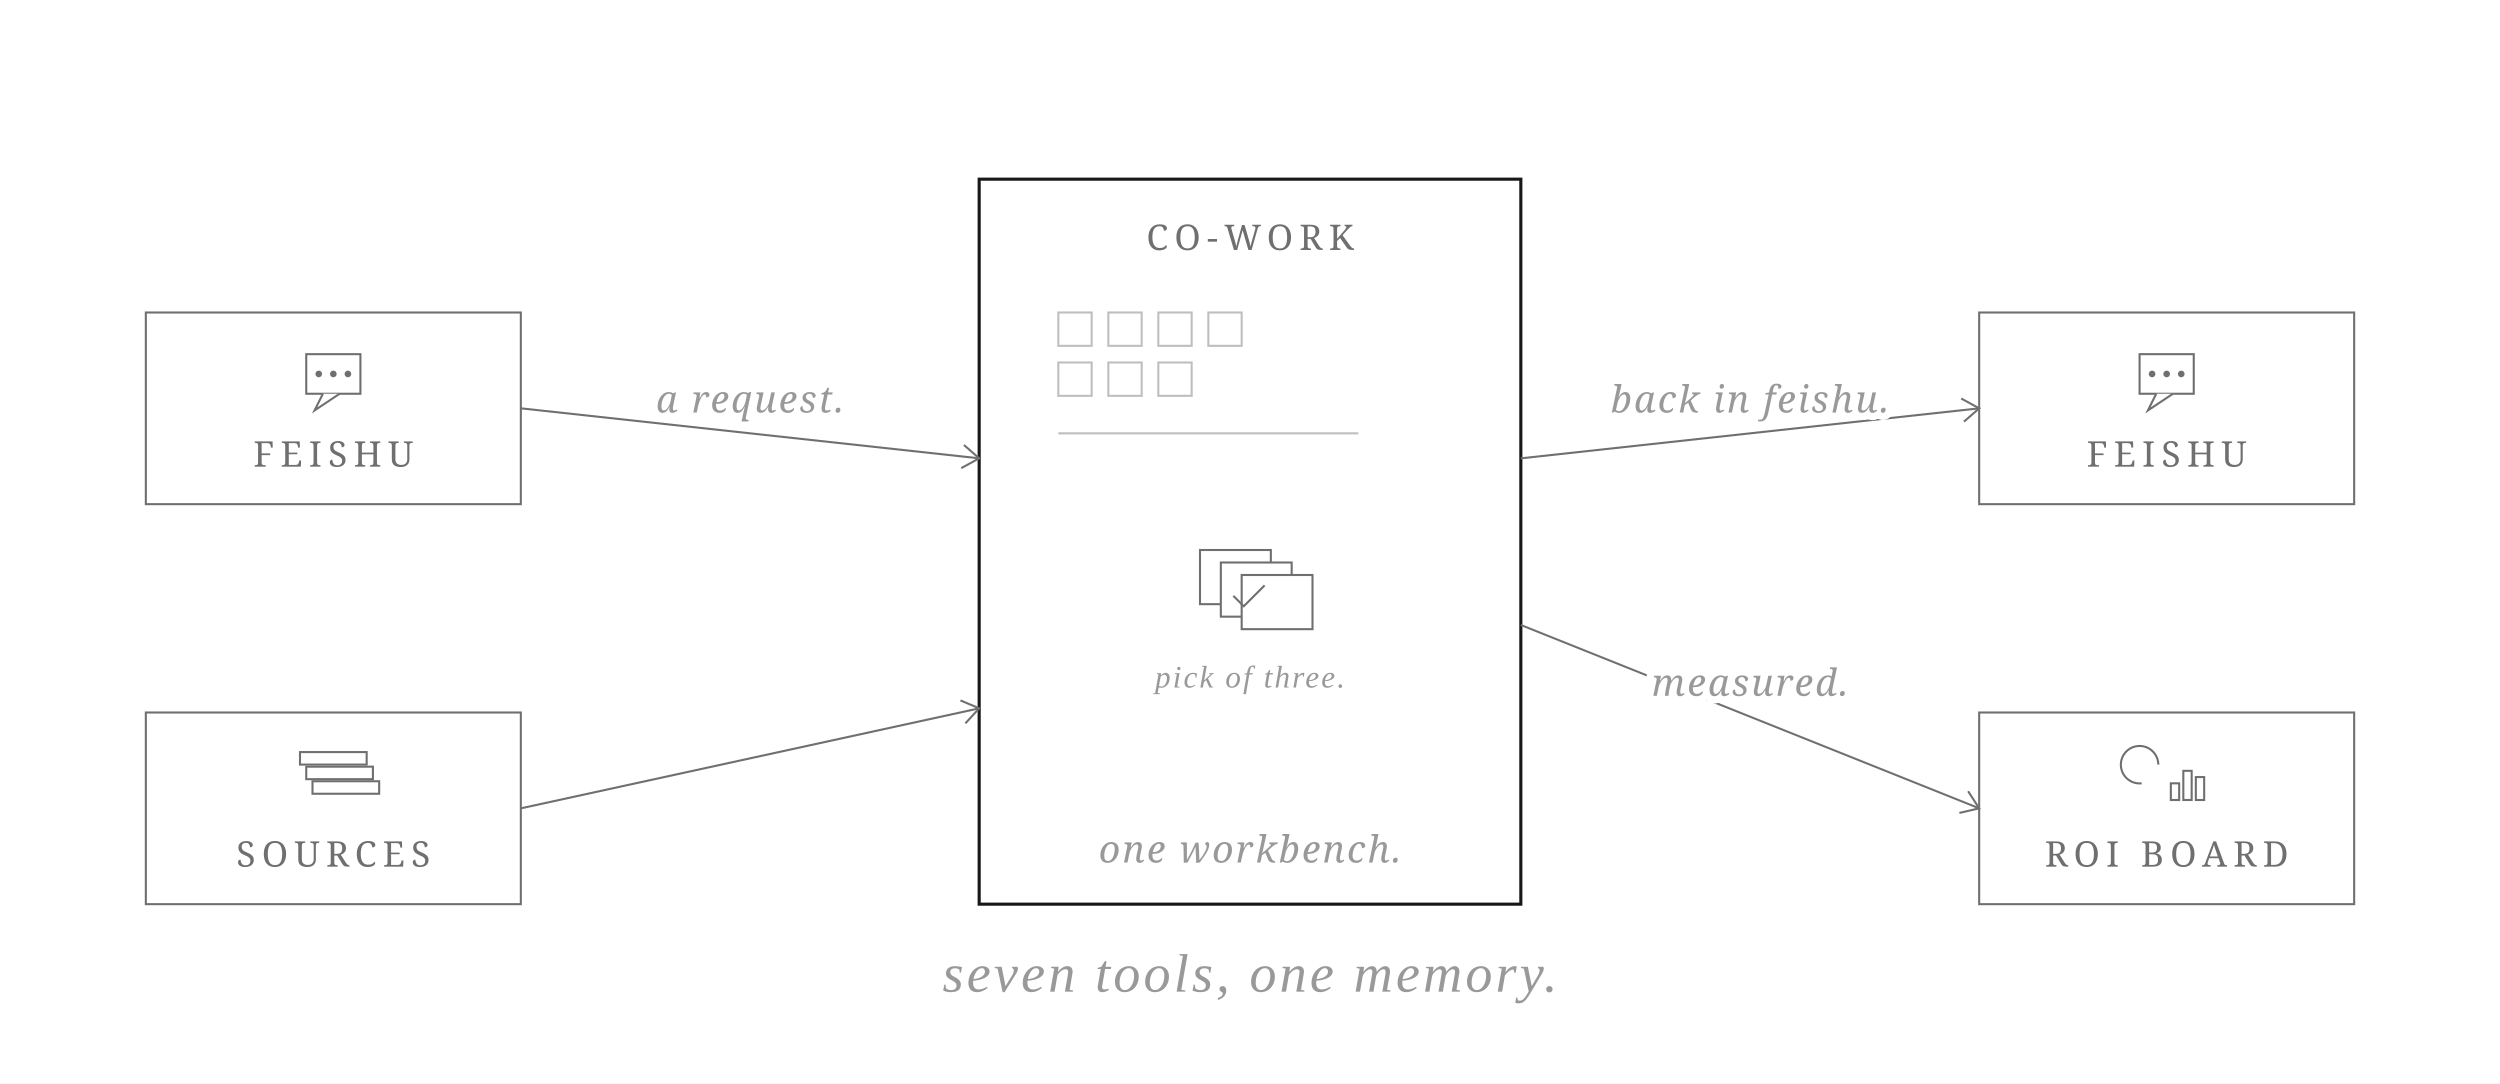
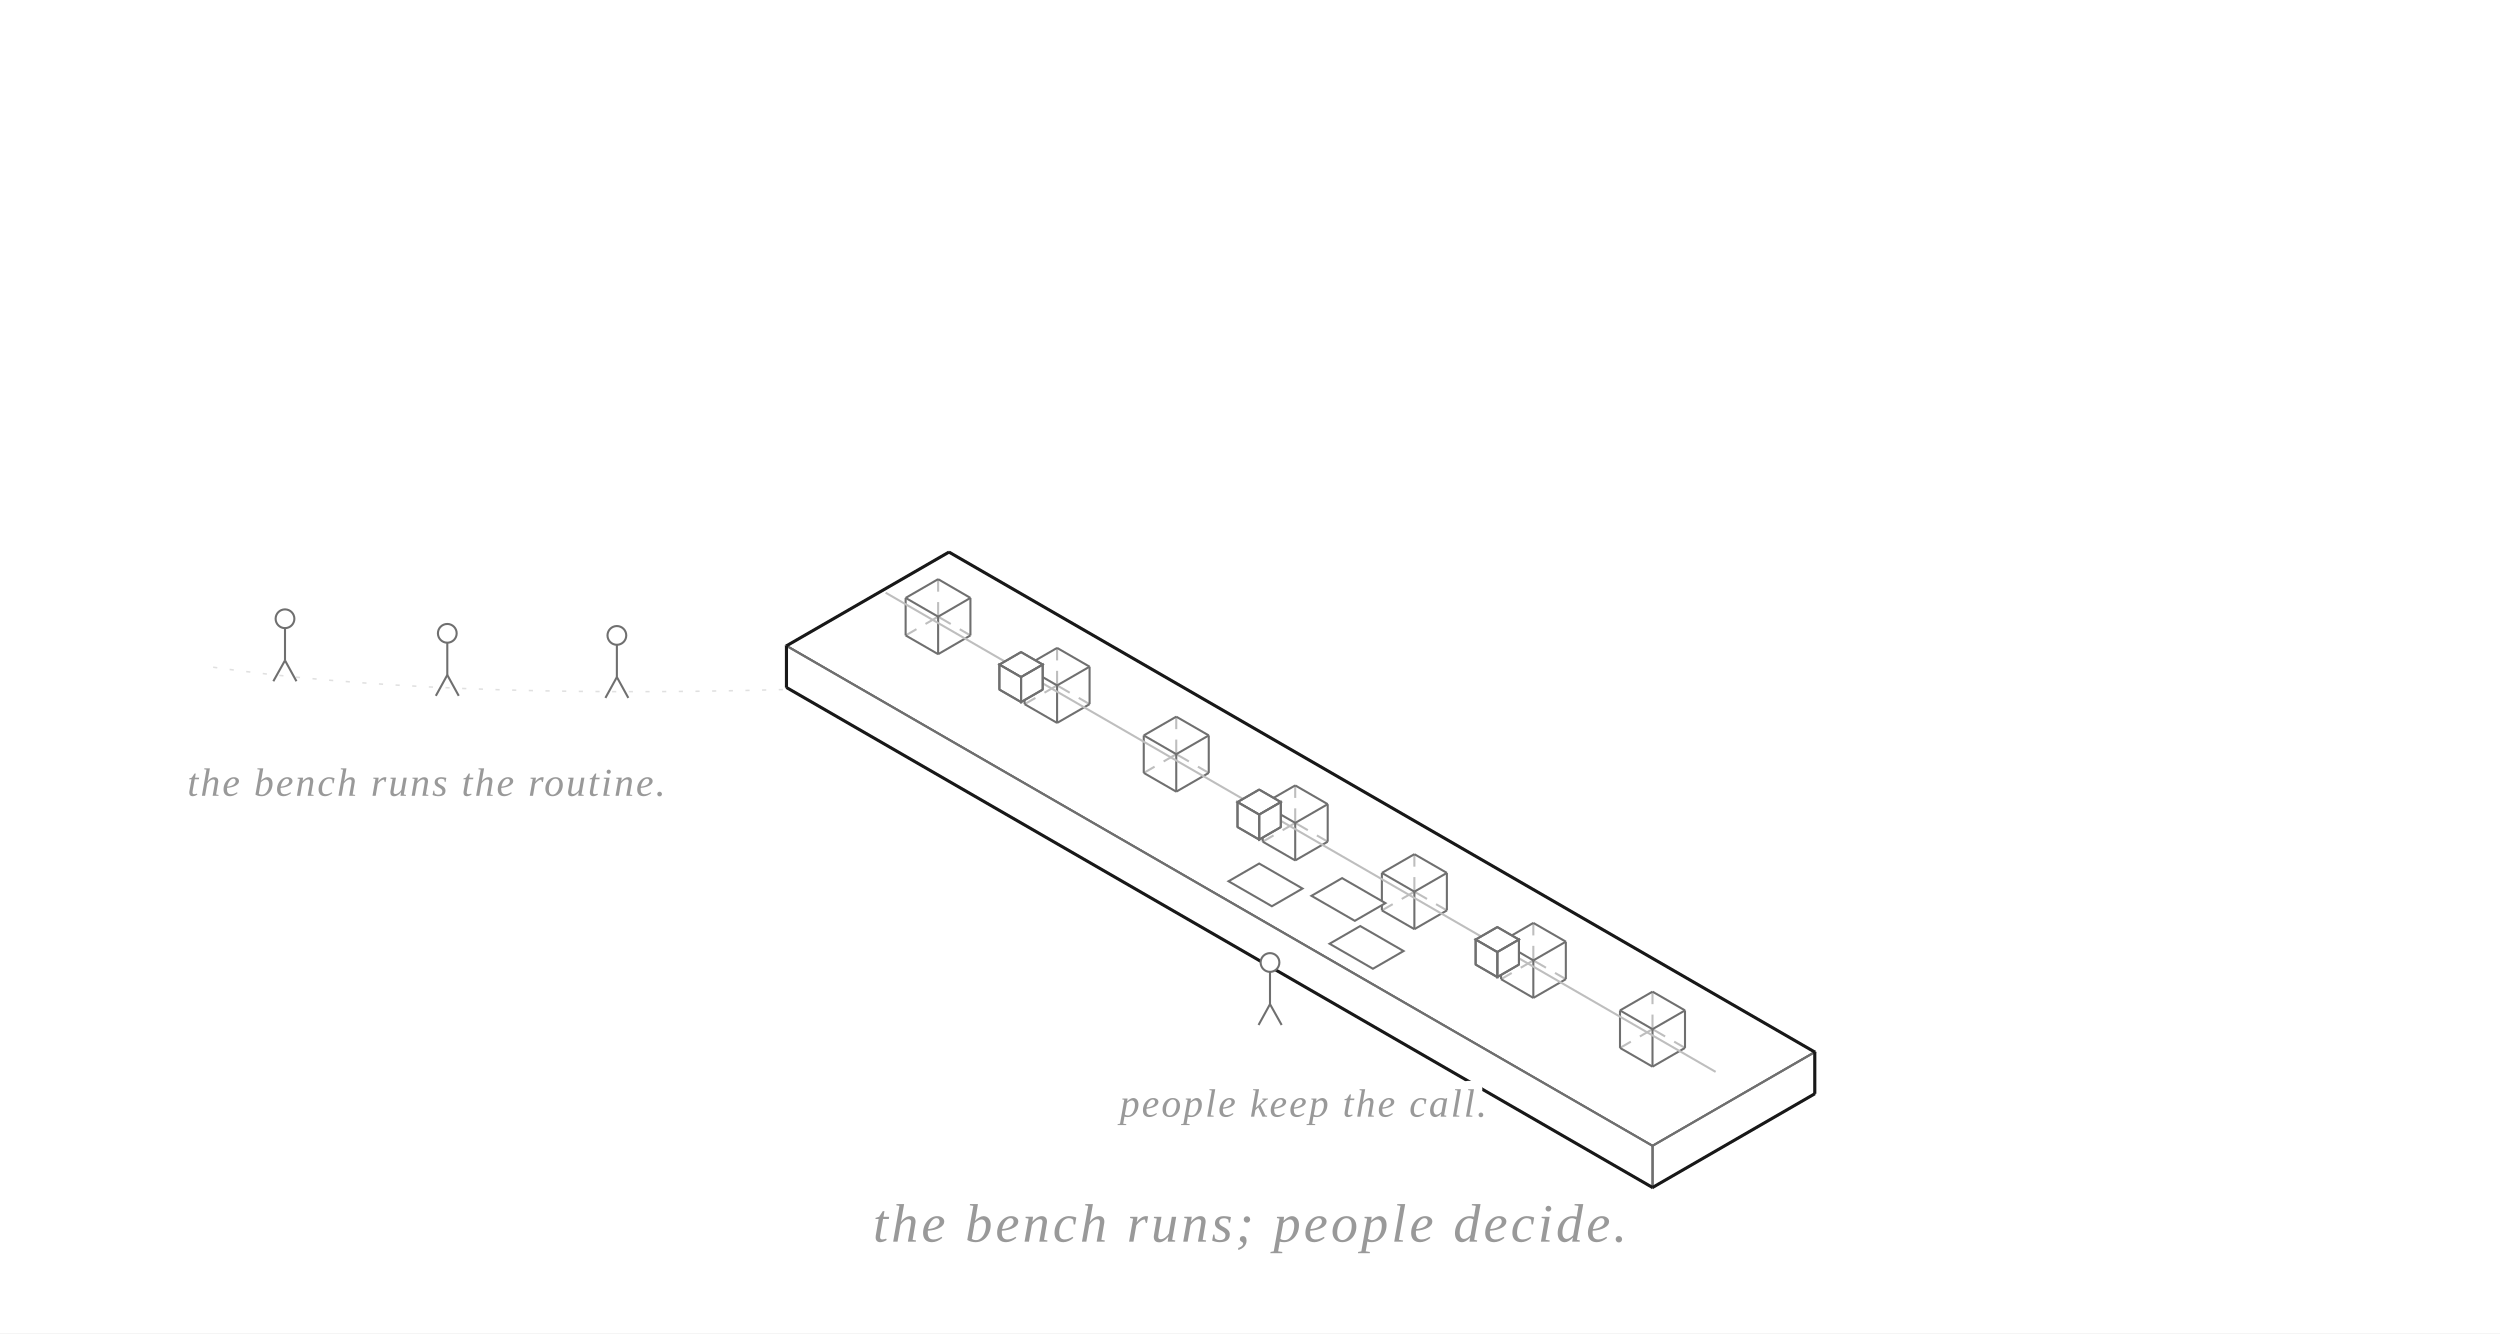
- <svg xmlns="http://www.w3.org/2000/svg" viewBox="0 0 1200 520" width="1200" height="520" role="img">
+ <svg xmlns="http://www.w3.org/2000/svg" viewBox="0 0 1200 640" width="1200" height="640" role="img">
  <style>line,rect,circle,ellipse,path,polyline,polygon{vector-effect:non-scaling-stroke}</style>
-   <rect x="0" y="0" width="1200" height="520" fill="#FFFFFF" />
-   <rect x="70" y="150" width="180" height="92" fill="#FFFFFF" stroke="#6F6F6F" stroke-width="1" />
-   <text x="160.0" y="224" text-anchor="middle" font-family="Garamond, 'EB Garamond', Georgia, serif" font-size="17" letter-spacing="3" paint-order="stroke" stroke="#FFFFFF" stroke-width="7" stroke-linejoin="round" fill="#6F6F6F">FEISHU</text>
-   <rect x="147.0" y="170" width="26" height="19" fill="#FFFFFF" stroke="#6F6F6F" stroke-width="1" />
-   <polyline points="155.0,189 151.0,197 163.0,189" fill="#FFFFFF" stroke="#6F6F6F" stroke-width="1" />
-   <circle cx="153.0" cy="179.5" r="1.6" fill="#6F6F6F" />
-   <circle cx="160.0" cy="179.5" r="1.6" fill="#6F6F6F" />
-   <circle cx="167.0" cy="179.5" r="1.6" fill="#6F6F6F" />
-   <rect x="70" y="342" width="180" height="92" fill="#FFFFFF" stroke="#6F6F6F" stroke-width="1" />
-   <text x="160.0" y="416" text-anchor="middle" font-family="Garamond, 'EB Garamond', Georgia, serif" font-size="17" letter-spacing="3" paint-order="stroke" stroke="#FFFFFF" stroke-width="7" stroke-linejoin="round" fill="#6F6F6F">SOURCES</text>
-   <rect x="144.0" y="361" width="32" height="6" fill="#FFFFFF" stroke="#6F6F6F" stroke-width="1" />
-   <rect x="147.0" y="368" width="32" height="6" fill="#FFFFFF" stroke="#6F6F6F" stroke-width="1" />
-   <rect x="150.0" y="375" width="32" height="6" fill="#FFFFFF" stroke="#6F6F6F" stroke-width="1" />
-   <rect x="470" y="86" width="260" height="348" fill="#FFFFFF" stroke="#181818" stroke-width="1.5" />
-   <text x="600.0" y="120" text-anchor="middle" font-family="Garamond, 'EB Garamond', Georgia, serif" font-size="17" letter-spacing="3" paint-order="stroke" stroke="#FFFFFF" stroke-width="7" stroke-linejoin="round" fill="#6F6F6F">CO-WORK</text>
-   <text x="600.0" y="414" text-anchor="middle" font-family="Garamond, 'EB Garamond', Georgia, serif" font-style="italic" font-size="18" letter-spacing="1" paint-order="stroke" stroke="#FFFFFF" stroke-width="7" stroke-linejoin="round" fill="#999999">one workbench.</text>
-   <rect x="508" y="150" width="16" height="16" fill="#FFFFFF" stroke="#BEBEBE" stroke-width="1" />
-   <rect x="532" y="150" width="16" height="16" fill="#FFFFFF" stroke="#BEBEBE" stroke-width="1" />
-   <rect x="556" y="150" width="16" height="16" fill="#FFFFFF" stroke="#BEBEBE" stroke-width="1" />
-   <rect x="580" y="150" width="16" height="16" fill="#FFFFFF" stroke="#BEBEBE" stroke-width="1" />
-   <rect x="508" y="174" width="16" height="16" fill="#FFFFFF" stroke="#BEBEBE" stroke-width="1" />
-   <rect x="532" y="174" width="16" height="16" fill="#FFFFFF" stroke="#BEBEBE" stroke-width="1" />
-   <rect x="556" y="174" width="16" height="16" fill="#FFFFFF" stroke="#BEBEBE" stroke-width="1" />
-   <line x1="508" y1="208" x2="652" y2="208" fill="none" stroke="#BEBEBE" stroke-width="1" />
-   <rect x="576" y="264" width="34" height="26" fill="#FFFFFF" stroke="#6F6F6F" stroke-width="1" />
-   <rect x="586" y="270" width="34" height="26" fill="#FFFFFF" stroke="#6F6F6F" stroke-width="1" />
-   <rect x="596" y="276" width="34" height="26" fill="#FFFFFF" stroke="#6F6F6F" stroke-width="1" />
-   <path d="M 592 286 L 597 291 L 607 281" fill="none" stroke="#6F6F6F" stroke-width="1" />
-   <text x="600" y="330" text-anchor="middle" font-family="Garamond, 'EB Garamond', Georgia, 'Times New Roman', serif" font-style="italic" font-size="15" letter-spacing="1" paint-order="stroke" stroke="#FFFFFF" stroke-width="8" stroke-linejoin="round" fill="#999999">pick of three.</text>
-   <rect x="950" y="150" width="180" height="92" fill="#FFFFFF" stroke="#6F6F6F" stroke-width="1" />
-   <text x="1040.0" y="224" text-anchor="middle" font-family="Garamond, 'EB Garamond', Georgia, serif" font-size="17" letter-spacing="3" paint-order="stroke" stroke="#FFFFFF" stroke-width="7" stroke-linejoin="round" fill="#6F6F6F">FEISHU</text>
-   <rect x="1027.0" y="170" width="26" height="19" fill="#FFFFFF" stroke="#6F6F6F" stroke-width="1" />
-   <polyline points="1035.0,189 1031.0,197 1043.0,189" fill="#FFFFFF" stroke="#6F6F6F" stroke-width="1" />
-   <circle cx="1033.0" cy="179.5" r="1.6" fill="#6F6F6F" />
-   <circle cx="1040.0" cy="179.5" r="1.6" fill="#6F6F6F" />
-   <circle cx="1047.0" cy="179.5" r="1.6" fill="#6F6F6F" />
-   <rect x="950" y="342" width="180" height="92" fill="#FFFFFF" stroke="#6F6F6F" stroke-width="1" />
-   <text x="1040.0" y="416" text-anchor="middle" font-family="Garamond, 'EB Garamond', Georgia, serif" font-size="17" letter-spacing="3" paint-order="stroke" stroke="#FFFFFF" stroke-width="7" stroke-linejoin="round" fill="#6F6F6F">ROI BOARD</text>
-   <path d="M 1028.0 376 A 9 9 0 1 1 1036.0 367" fill="none" stroke="#6F6F6F" stroke-width="1" />
-   <rect x="1042.0" y="376" width="4" height="8" fill="#FFFFFF" stroke="#6F6F6F" stroke-width="1" />
-   <rect x="1048.0" y="370" width="4" height="14" fill="#FFFFFF" stroke="#6F6F6F" stroke-width="1" />
-   <rect x="1054.0" y="373" width="4" height="11" fill="#FFFFFF" stroke="#6F6F6F" stroke-width="1" />
-   <line x1="250" y1="196" x2="470" y2="220" fill="none" stroke="#6F6F6F" stroke-width="1" />
-   <path d="M 461.4 224.7 L 470 220 L 462.7 213.6" fill="none" stroke="#6F6F6F" stroke-width="1" />
-   <text x="360" y="198" text-anchor="middle" font-family="Garamond, 'EB Garamond', Georgia, serif" font-style="italic" font-size="18" letter-spacing="1" paint-order="stroke" stroke="#FFFFFF" stroke-width="7" stroke-linejoin="round" fill="#999999">a request.</text>
-   <line x1="250" y1="388" x2="470" y2="340" fill="none" stroke="#6F6F6F" stroke-width="1" />
-   <path d="M 463.4 347.2 L 470 340 L 461 336.2" fill="none" stroke="#6F6F6F" stroke-width="1" />
-   <line x1="730" y1="220" x2="950" y2="196" fill="none" stroke="#6F6F6F" stroke-width="1" />
-   <path d="M 942.7 202.4 L 950 196 L 941.4 191.3" fill="none" stroke="#6F6F6F" stroke-width="1" />
-   <text x="840" y="198" text-anchor="middle" font-family="Garamond, 'EB Garamond', Georgia, serif" font-style="italic" font-size="18" letter-spacing="1" paint-order="stroke" stroke="#FFFFFF" stroke-width="7" stroke-linejoin="round" fill="#999999">back in feishu.</text>
-   <line x1="730" y1="300" x2="950" y2="388" fill="none" stroke="#6F6F6F" stroke-width="1" />
-   <path d="M 940.5 390.2 L 950 388 L 944.7 379.8" fill="none" stroke="#6F6F6F" stroke-width="1" />
-   <text x="840" y="334" text-anchor="middle" font-family="Garamond, 'EB Garamond', Georgia, serif" font-style="italic" font-size="18" letter-spacing="1" paint-order="stroke" stroke="#FFFFFF" stroke-width="7" stroke-linejoin="round" fill="#999999">measured.</text>
-   <text x="600" y="476" text-anchor="middle" font-family="Garamond, 'EB Garamond', Georgia, 'Times New Roman', serif" font-style="italic" font-size="26" letter-spacing="1.5" paint-order="stroke" stroke="#FFFFFF" stroke-width="8" stroke-linejoin="round" fill="#999999">seven tools, one memory.</text>
+   <rect x="0" y="0" width="1200" height="640" fill="#FFFFFF" />
+   <polygon points="455.5,265 871.1,505 793.2,550 377.5,310" fill="#FFFFFF" stroke="#6F6F6F" stroke-width="1" />
+   <polygon points="871.1,525 793.2,570 793.2,550 871.1,505" fill="#FFFFFF" stroke="#6F6F6F" stroke-width="1" />
+   <polygon points="377.5,330 793.2,570 793.2,550 377.5,310" fill="#FFFFFF" stroke="#6F6F6F" stroke-width="1" />
+   <line x1="793.2" y1="570" x2="793.2" y2="550" fill="none" stroke="#6F6F6F" stroke-width="1" />
+   <line x1="871.1" y1="505" x2="793.2" y2="550" fill="none" stroke="#6F6F6F" stroke-width="1" />
+   <line x1="377.5" y1="310" x2="793.2" y2="550" fill="none" stroke="#6F6F6F" stroke-width="1" />
+   <line x1="871.1" y1="525" x2="793.2" y2="570" fill="none" stroke="#181818" stroke-width="1.5" />
+   <line x1="377.5" y1="330" x2="793.2" y2="570" fill="none" stroke="#181818" stroke-width="1.5" />
+   <line x1="455.5" y1="265" x2="871.1" y2="505" fill="none" stroke="#181818" stroke-width="1.5" />
+   <line x1="455.5" y1="265" x2="377.5" y2="310" fill="none" stroke="#181818" stroke-width="1.5" />
+   <line x1="871.1" y1="525" x2="871.1" y2="505" fill="none" stroke="#181818" stroke-width="1.5" />
+   <line x1="377.5" y1="330" x2="377.5" y2="310" fill="none" stroke="#181818" stroke-width="1.5" />
+   <line x1="450.3" y1="296" x2="434.7" y2="305" fill="none" stroke="#BEBEBE" stroke-width="1" stroke-dasharray="7 5" />
+   <line x1="450.3" y1="296" x2="465.8" y2="305" fill="none" stroke="#BEBEBE" stroke-width="1" stroke-dasharray="7 5" />
+   <line x1="450.3" y1="296" x2="450.3" y2="278" fill="none" stroke="#BEBEBE" stroke-width="1" stroke-dasharray="7 5" />
+   <line x1="450.3" y1="314" x2="450.3" y2="296" fill="none" stroke="#6F6F6F" stroke-width="1" />
+   <line x1="465.8" y1="287" x2="450.3" y2="296" fill="none" stroke="#6F6F6F" stroke-width="1" />
+   <line x1="434.7" y1="287" x2="450.3" y2="296" fill="none" stroke="#6F6F6F" stroke-width="1" />
+   <line x1="465.8" y1="305" x2="450.3" y2="314" fill="none" stroke="#6F6F6F" stroke-width="1" />
+   <line x1="434.7" y1="305" x2="450.3" y2="314" fill="none" stroke="#6F6F6F" stroke-width="1" />
+   <line x1="450.3" y1="278" x2="465.8" y2="287" fill="none" stroke="#6F6F6F" stroke-width="1" />
+   <line x1="450.3" y1="278" x2="434.7" y2="287" fill="none" stroke="#6F6F6F" stroke-width="1" />
+   <line x1="465.8" y1="305" x2="465.8" y2="287" fill="none" stroke="#6F6F6F" stroke-width="1" />
+   <line x1="434.7" y1="305" x2="434.7" y2="287" fill="none" stroke="#6F6F6F" stroke-width="1" />
+   <line x1="507.4" y1="329" x2="491.8" y2="338" fill="none" stroke="#BEBEBE" stroke-width="1" stroke-dasharray="7 5" />
+   <line x1="507.4" y1="329" x2="523" y2="338" fill="none" stroke="#BEBEBE" stroke-width="1" stroke-dasharray="7 5" />
+   <line x1="507.4" y1="329" x2="507.4" y2="311" fill="none" stroke="#BEBEBE" stroke-width="1" stroke-dasharray="7 5" />
+   <line x1="507.4" y1="347" x2="507.4" y2="329" fill="none" stroke="#6F6F6F" stroke-width="1" />
+   <line x1="523" y1="320" x2="507.4" y2="329" fill="none" stroke="#6F6F6F" stroke-width="1" />
+   <line x1="491.8" y1="320" x2="507.4" y2="329" fill="none" stroke="#6F6F6F" stroke-width="1" />
+   <line x1="523" y1="338" x2="507.4" y2="347" fill="none" stroke="#6F6F6F" stroke-width="1" />
+   <line x1="491.8" y1="338" x2="507.4" y2="347" fill="none" stroke="#6F6F6F" stroke-width="1" />
+   <line x1="507.4" y1="311" x2="523" y2="320" fill="none" stroke="#6F6F6F" stroke-width="1" />
+   <line x1="507.4" y1="311" x2="491.8" y2="320" fill="none" stroke="#6F6F6F" stroke-width="1" />
+   <line x1="523" y1="338" x2="523" y2="320" fill="none" stroke="#6F6F6F" stroke-width="1" />
+   <line x1="491.8" y1="338" x2="491.8" y2="320" fill="none" stroke="#6F6F6F" stroke-width="1" />
+   <line x1="564.6" y1="362" x2="549" y2="371" fill="none" stroke="#BEBEBE" stroke-width="1" stroke-dasharray="7 5" />
+   <line x1="564.6" y1="362" x2="580.2" y2="371" fill="none" stroke="#BEBEBE" stroke-width="1" stroke-dasharray="7 5" />
+   <line x1="564.6" y1="362" x2="564.6" y2="344" fill="none" stroke="#BEBEBE" stroke-width="1" stroke-dasharray="7 5" />
+   <line x1="564.6" y1="380" x2="564.6" y2="362" fill="none" stroke="#6F6F6F" stroke-width="1" />
+   <line x1="580.2" y1="353" x2="564.6" y2="362" fill="none" stroke="#6F6F6F" stroke-width="1" />
+   <line x1="549" y1="353" x2="564.6" y2="362" fill="none" stroke="#6F6F6F" stroke-width="1" />
+   <line x1="580.2" y1="371" x2="564.6" y2="380" fill="none" stroke="#6F6F6F" stroke-width="1" />
+   <line x1="549" y1="371" x2="564.6" y2="380" fill="none" stroke="#6F6F6F" stroke-width="1" />
+   <line x1="564.6" y1="344" x2="580.2" y2="353" fill="none" stroke="#6F6F6F" stroke-width="1" />
+   <line x1="564.6" y1="344" x2="549" y2="353" fill="none" stroke="#6F6F6F" stroke-width="1" />
+   <line x1="580.2" y1="371" x2="580.2" y2="353" fill="none" stroke="#6F6F6F" stroke-width="1" />
+   <line x1="549" y1="371" x2="549" y2="353" fill="none" stroke="#6F6F6F" stroke-width="1" />
+   <line x1="621.7" y1="395" x2="606.1" y2="404" fill="none" stroke="#BEBEBE" stroke-width="1" stroke-dasharray="7 5" />
+   <line x1="621.7" y1="395" x2="637.3" y2="404" fill="none" stroke="#BEBEBE" stroke-width="1" stroke-dasharray="7 5" />
+   <line x1="621.7" y1="395" x2="621.7" y2="377" fill="none" stroke="#BEBEBE" stroke-width="1" stroke-dasharray="7 5" />
+   <line x1="621.7" y1="413" x2="621.7" y2="395" fill="none" stroke="#6F6F6F" stroke-width="1" />
+   <line x1="637.3" y1="386" x2="621.7" y2="395" fill="none" stroke="#6F6F6F" stroke-width="1" />
+   <line x1="606.1" y1="386" x2="621.7" y2="395" fill="none" stroke="#6F6F6F" stroke-width="1" />
+   <line x1="637.3" y1="404" x2="621.7" y2="413" fill="none" stroke="#6F6F6F" stroke-width="1" />
+   <line x1="606.1" y1="404" x2="621.7" y2="413" fill="none" stroke="#6F6F6F" stroke-width="1" />
+   <line x1="621.7" y1="377" x2="637.3" y2="386" fill="none" stroke="#6F6F6F" stroke-width="1" />
+   <line x1="621.7" y1="377" x2="606.1" y2="386" fill="none" stroke="#6F6F6F" stroke-width="1" />
+   <line x1="637.3" y1="404" x2="637.3" y2="386" fill="none" stroke="#6F6F6F" stroke-width="1" />
+   <line x1="606.1" y1="404" x2="606.1" y2="386" fill="none" stroke="#6F6F6F" stroke-width="1" />
+   <line x1="678.9" y1="428" x2="663.3" y2="437" fill="none" stroke="#BEBEBE" stroke-width="1" stroke-dasharray="7 5" />
+   <line x1="678.9" y1="428" x2="694.5" y2="437" fill="none" stroke="#BEBEBE" stroke-width="1" stroke-dasharray="7 5" />
+   <line x1="678.9" y1="428" x2="678.9" y2="410" fill="none" stroke="#BEBEBE" stroke-width="1" stroke-dasharray="7 5" />
+   <line x1="678.9" y1="446" x2="678.9" y2="428" fill="none" stroke="#6F6F6F" stroke-width="1" />
+   <line x1="694.5" y1="419" x2="678.9" y2="428" fill="none" stroke="#6F6F6F" stroke-width="1" />
+   <line x1="663.3" y1="419" x2="678.9" y2="428" fill="none" stroke="#6F6F6F" stroke-width="1" />
+   <line x1="694.5" y1="437" x2="678.9" y2="446" fill="none" stroke="#6F6F6F" stroke-width="1" />
+   <line x1="663.3" y1="437" x2="678.9" y2="446" fill="none" stroke="#6F6F6F" stroke-width="1" />
+   <line x1="678.9" y1="410" x2="694.5" y2="419" fill="none" stroke="#6F6F6F" stroke-width="1" />
+   <line x1="678.9" y1="410" x2="663.3" y2="419" fill="none" stroke="#6F6F6F" stroke-width="1" />
+   <line x1="694.5" y1="437" x2="694.5" y2="419" fill="none" stroke="#6F6F6F" stroke-width="1" />
+   <line x1="663.3" y1="437" x2="663.3" y2="419" fill="none" stroke="#6F6F6F" stroke-width="1" />
+   <line x1="736" y1="461" x2="720.5" y2="470" fill="none" stroke="#BEBEBE" stroke-width="1" stroke-dasharray="7 5" />
+   <line x1="736" y1="461" x2="751.6" y2="470" fill="none" stroke="#BEBEBE" stroke-width="1" stroke-dasharray="7 5" />
+   <line x1="736" y1="461" x2="736" y2="443" fill="none" stroke="#BEBEBE" stroke-width="1" stroke-dasharray="7 5" />
+   <line x1="736" y1="479" x2="736" y2="461" fill="none" stroke="#6F6F6F" stroke-width="1" />
+   <line x1="751.6" y1="452" x2="736" y2="461" fill="none" stroke="#6F6F6F" stroke-width="1" />
+   <line x1="720.5" y1="452" x2="736" y2="461" fill="none" stroke="#6F6F6F" stroke-width="1" />
+   <line x1="751.6" y1="470" x2="736" y2="479" fill="none" stroke="#6F6F6F" stroke-width="1" />
+   <line x1="720.5" y1="470" x2="736" y2="479" fill="none" stroke="#6F6F6F" stroke-width="1" />
+   <line x1="736" y1="443" x2="751.6" y2="452" fill="none" stroke="#6F6F6F" stroke-width="1" />
+   <line x1="736" y1="443" x2="720.5" y2="452" fill="none" stroke="#6F6F6F" stroke-width="1" />
+   <line x1="751.6" y1="470" x2="751.6" y2="452" fill="none" stroke="#6F6F6F" stroke-width="1" />
+   <line x1="720.5" y1="470" x2="720.5" y2="452" fill="none" stroke="#6F6F6F" stroke-width="1" />
+   <line x1="793.2" y1="494" x2="777.6" y2="503" fill="none" stroke="#BEBEBE" stroke-width="1" stroke-dasharray="7 5" />
+   <line x1="793.2" y1="494" x2="808.8" y2="503" fill="none" stroke="#BEBEBE" stroke-width="1" stroke-dasharray="7 5" />
+   <line x1="793.2" y1="494" x2="793.2" y2="476" fill="none" stroke="#BEBEBE" stroke-width="1" stroke-dasharray="7 5" />
+   <line x1="793.2" y1="512" x2="793.2" y2="494" fill="none" stroke="#6F6F6F" stroke-width="1" />
+   <line x1="808.8" y1="485" x2="793.2" y2="494" fill="none" stroke="#6F6F6F" stroke-width="1" />
+   <line x1="777.6" y1="485" x2="793.2" y2="494" fill="none" stroke="#6F6F6F" stroke-width="1" />
+   <line x1="808.8" y1="503" x2="793.2" y2="512" fill="none" stroke="#6F6F6F" stroke-width="1" />
+   <line x1="777.6" y1="503" x2="793.2" y2="512" fill="none" stroke="#6F6F6F" stroke-width="1" />
+   <line x1="793.2" y1="476" x2="808.8" y2="485" fill="none" stroke="#6F6F6F" stroke-width="1" />
+   <line x1="793.2" y1="476" x2="777.6" y2="485" fill="none" stroke="#6F6F6F" stroke-width="1" />
+   <line x1="808.8" y1="503" x2="808.8" y2="485" fill="none" stroke="#6F6F6F" stroke-width="1" />
+   <line x1="777.6" y1="503" x2="777.6" y2="485" fill="none" stroke="#6F6F6F" stroke-width="1" />
+   <line x1="425.1" y1="284.5" x2="823.5" y2="514.5" fill="none" stroke="#BEBEBE" stroke-width="1" />
+   <polygon points="490.1,313 500.5,319 490.1,325 479.7,319" fill="#FFFFFF" stroke="#6F6F6F" stroke-width="1" />
+   <polygon points="500.5,331 490.1,337 490.1,325 500.5,319" fill="#FFFFFF" stroke="#6F6F6F" stroke-width="1" />
+   <polygon points="479.7,331 490.1,337 490.1,325 479.7,319" fill="#FFFFFF" stroke="#6F6F6F" stroke-width="1" />
+   <line x1="490.1" y1="337" x2="490.1" y2="325" fill="none" stroke="#6F6F6F" stroke-width="1" />
+   <line x1="500.5" y1="319" x2="490.1" y2="325" fill="none" stroke="#6F6F6F" stroke-width="1" />
+   <line x1="479.7" y1="319" x2="490.1" y2="325" fill="none" stroke="#6F6F6F" stroke-width="1" />
+   <line x1="500.5" y1="331" x2="490.1" y2="337" fill="none" stroke="#6F6F6F" stroke-width="1" />
+   <line x1="479.7" y1="331" x2="490.1" y2="337" fill="none" stroke="#6F6F6F" stroke-width="1" />
+   <line x1="490.1" y1="313" x2="500.5" y2="319" fill="none" stroke="#6F6F6F" stroke-width="1" />
+   <line x1="490.1" y1="313" x2="479.7" y2="319" fill="none" stroke="#6F6F6F" stroke-width="1" />
+   <line x1="500.5" y1="331" x2="500.5" y2="319" fill="none" stroke="#6F6F6F" stroke-width="1" />
+   <line x1="479.7" y1="331" x2="479.7" y2="319" fill="none" stroke="#6F6F6F" stroke-width="1" />
+   <polygon points="604.4,379 614.8,385 604.4,391 594,385" fill="#FFFFFF" stroke="#6F6F6F" stroke-width="1" />
+   <polygon points="614.8,397 604.4,403 604.4,391 614.8,385" fill="#FFFFFF" stroke="#6F6F6F" stroke-width="1" />
+   <polygon points="594,397 604.4,403 604.4,391 594,385" fill="#FFFFFF" stroke="#6F6F6F" stroke-width="1" />
+   <line x1="604.4" y1="403" x2="604.4" y2="391" fill="none" stroke="#6F6F6F" stroke-width="1" />
+   <line x1="614.8" y1="385" x2="604.4" y2="391" fill="none" stroke="#6F6F6F" stroke-width="1" />
+   <line x1="594" y1="385" x2="604.4" y2="391" fill="none" stroke="#6F6F6F" stroke-width="1" />
+   <line x1="614.8" y1="397" x2="604.4" y2="403" fill="none" stroke="#6F6F6F" stroke-width="1" />
+   <line x1="594" y1="397" x2="604.4" y2="403" fill="none" stroke="#6F6F6F" stroke-width="1" />
+   <line x1="604.4" y1="379" x2="614.8" y2="385" fill="none" stroke="#6F6F6F" stroke-width="1" />
+   <line x1="604.4" y1="379" x2="594" y2="385" fill="none" stroke="#6F6F6F" stroke-width="1" />
+   <line x1="614.8" y1="397" x2="614.8" y2="385" fill="none" stroke="#6F6F6F" stroke-width="1" />
+   <line x1="594" y1="397" x2="594" y2="385" fill="none" stroke="#6F6F6F" stroke-width="1" />
+   <polygon points="718.7,445 729.1,451 718.7,457 708.3,451" fill="#FFFFFF" stroke="#6F6F6F" stroke-width="1" />
+   <polygon points="729.1,463 718.7,469 718.7,457 729.1,451" fill="#FFFFFF" stroke="#6F6F6F" stroke-width="1" />
+   <polygon points="708.3,463 718.7,469 718.7,457 708.3,451" fill="#FFFFFF" stroke="#6F6F6F" stroke-width="1" />
+   <line x1="718.7" y1="469" x2="718.7" y2="457" fill="none" stroke="#6F6F6F" stroke-width="1" />
+   <line x1="729.1" y1="451" x2="718.7" y2="457" fill="none" stroke="#6F6F6F" stroke-width="1" />
+   <line x1="708.3" y1="451" x2="718.7" y2="457" fill="none" stroke="#6F6F6F" stroke-width="1" />
+   <line x1="729.1" y1="463" x2="718.7" y2="469" fill="none" stroke="#6F6F6F" stroke-width="1" />
+   <line x1="708.3" y1="463" x2="718.7" y2="469" fill="none" stroke="#6F6F6F" stroke-width="1" />
+   <line x1="718.7" y1="445" x2="729.1" y2="451" fill="none" stroke="#6F6F6F" stroke-width="1" />
+   <line x1="718.7" y1="445" x2="708.3" y2="451" fill="none" stroke="#6F6F6F" stroke-width="1" />
+   <line x1="729.1" y1="463" x2="729.1" y2="451" fill="none" stroke="#6F6F6F" stroke-width="1" />
+   <line x1="708.3" y1="463" x2="708.3" y2="451" fill="none" stroke="#6F6F6F" stroke-width="1" />
+   <circle cx="609.6" cy="462" r="4.5" fill="#FFFFFF" stroke="#6F6F6F" stroke-width="1" />
+   <line x1="609.6" y1="466.5" x2="609.6" y2="482" fill="none" stroke="#6F6F6F" stroke-width="1" />
+   <line x1="609.6" y1="482" x2="615.2" y2="492" fill="none" stroke="#6F6F6F" stroke-width="1" />
+   <line x1="609.6" y1="482" x2="604.1" y2="492" fill="none" stroke="#6F6F6F" stroke-width="1" />
+   <polygon points="604.4,414.5 625.2,426.5 610.5,435 589.7,423" fill="#FFFFFF" stroke="#6F6F6F" stroke-width="1" />
+   <polygon points="644.2,421.5 665,433.5 650.3,442 629.5,430" fill="#FFFFFF" stroke="#6F6F6F" stroke-width="1" />
+   <polygon points="652.9,444.5 673.7,456.5 659,465 638.2,453" fill="#FFFFFF" stroke="#6F6F6F" stroke-width="1" />
+   <text x="625.608" y="536.0" text-anchor="middle" font-family="Garamond, 'EB Garamond', Georgia, 'Times New Roman', serif" font-style="italic" font-size="19" letter-spacing="1" paint-order="stroke" stroke="#FFFFFF" stroke-width="8" stroke-linejoin="round" fill="#999999">people keep the call.</text>
+   <path d="M 375.8 331 Q 208.1 335.5 100.4 320" fill="none" stroke="#E0E0E0" stroke-width="0.75" stroke-dasharray="2 6" />
+   <circle cx="296.1" cy="305" r="4.5" fill="#FFFFFF" stroke="#6F6F6F" stroke-width="1" />
+   <line x1="296.1" y1="309.5" x2="296.1" y2="325" fill="none" stroke="#6F6F6F" stroke-width="1" />
+   <line x1="296.1" y1="325" x2="301.6" y2="335" fill="none" stroke="#6F6F6F" stroke-width="1" />
+   <line x1="296.1" y1="325" x2="290.6" y2="335" fill="none" stroke="#6F6F6F" stroke-width="1" />
+   <circle cx="214.7" cy="304" r="4.5" fill="#FFFFFF" stroke="#6F6F6F" stroke-width="1" />
+   <line x1="214.7" y1="308.5" x2="214.7" y2="324" fill="none" stroke="#6F6F6F" stroke-width="1" />
+   <line x1="214.7" y1="324" x2="220.2" y2="334" fill="none" stroke="#6F6F6F" stroke-width="1" />
+   <line x1="214.7" y1="324" x2="209.2" y2="334" fill="none" stroke="#6F6F6F" stroke-width="1" />
+   <circle cx="136.8" cy="297" r="4.5" fill="#FFFFFF" stroke="#6F6F6F" stroke-width="1" />
+   <line x1="136.8" y1="301.5" x2="136.8" y2="317" fill="none" stroke="#6F6F6F" stroke-width="1" />
+   <line x1="136.8" y1="317" x2="142.3" y2="327" fill="none" stroke="#6F6F6F" stroke-width="1" />
+   <line x1="136.8" y1="317" x2="131.2" y2="327" fill="none" stroke="#6F6F6F" stroke-width="1" />
+   <text x="204.7" y="382.0" text-anchor="middle" font-family="Garamond, 'EB Garamond', Georgia, 'Times New Roman', serif" font-style="italic" font-size="19" letter-spacing="1" paint-order="stroke" stroke="#FFFFFF" stroke-width="8" stroke-linejoin="round" fill="#999999">the bench runs the routine.</text>
+   <text x="600" y="596" text-anchor="middle" font-family="Garamond, 'EB Garamond', Georgia, 'Times New Roman', serif" font-style="italic" font-size="26" letter-spacing="1.5" paint-order="stroke" stroke="#FFFFFF" stroke-width="8" stroke-linejoin="round" fill="#999999">the bench runs; people decide.</text>
</svg>
